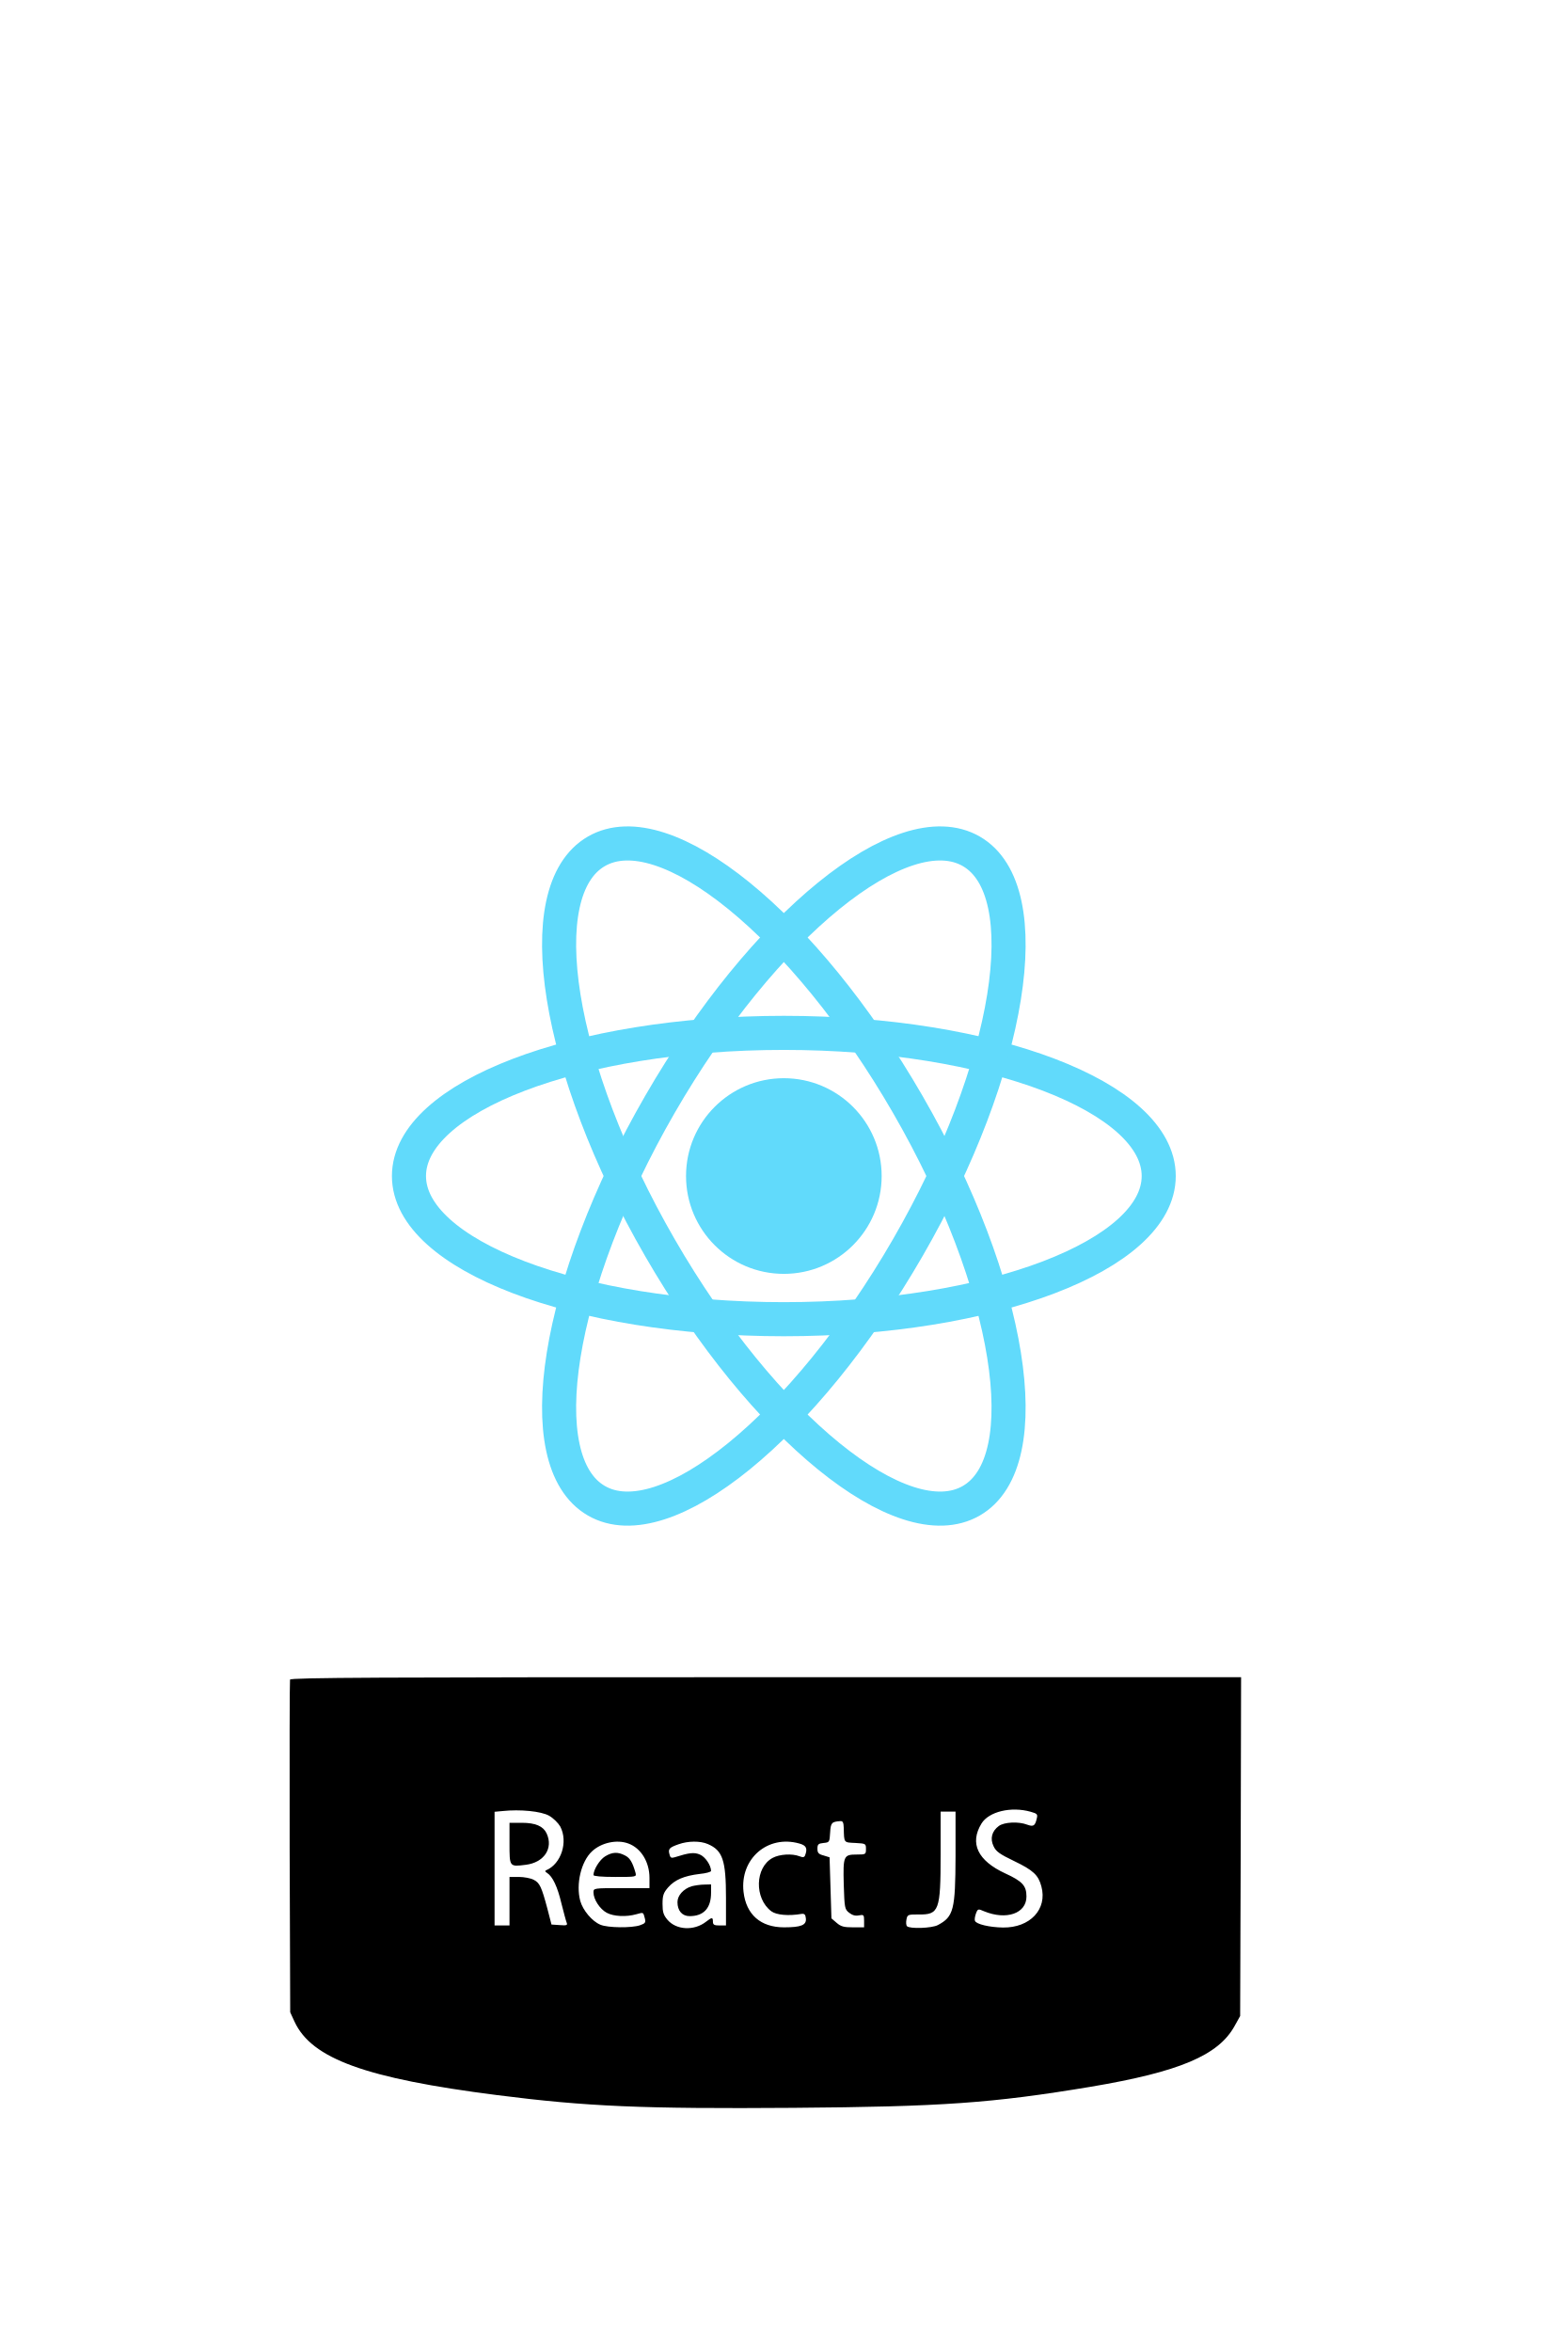
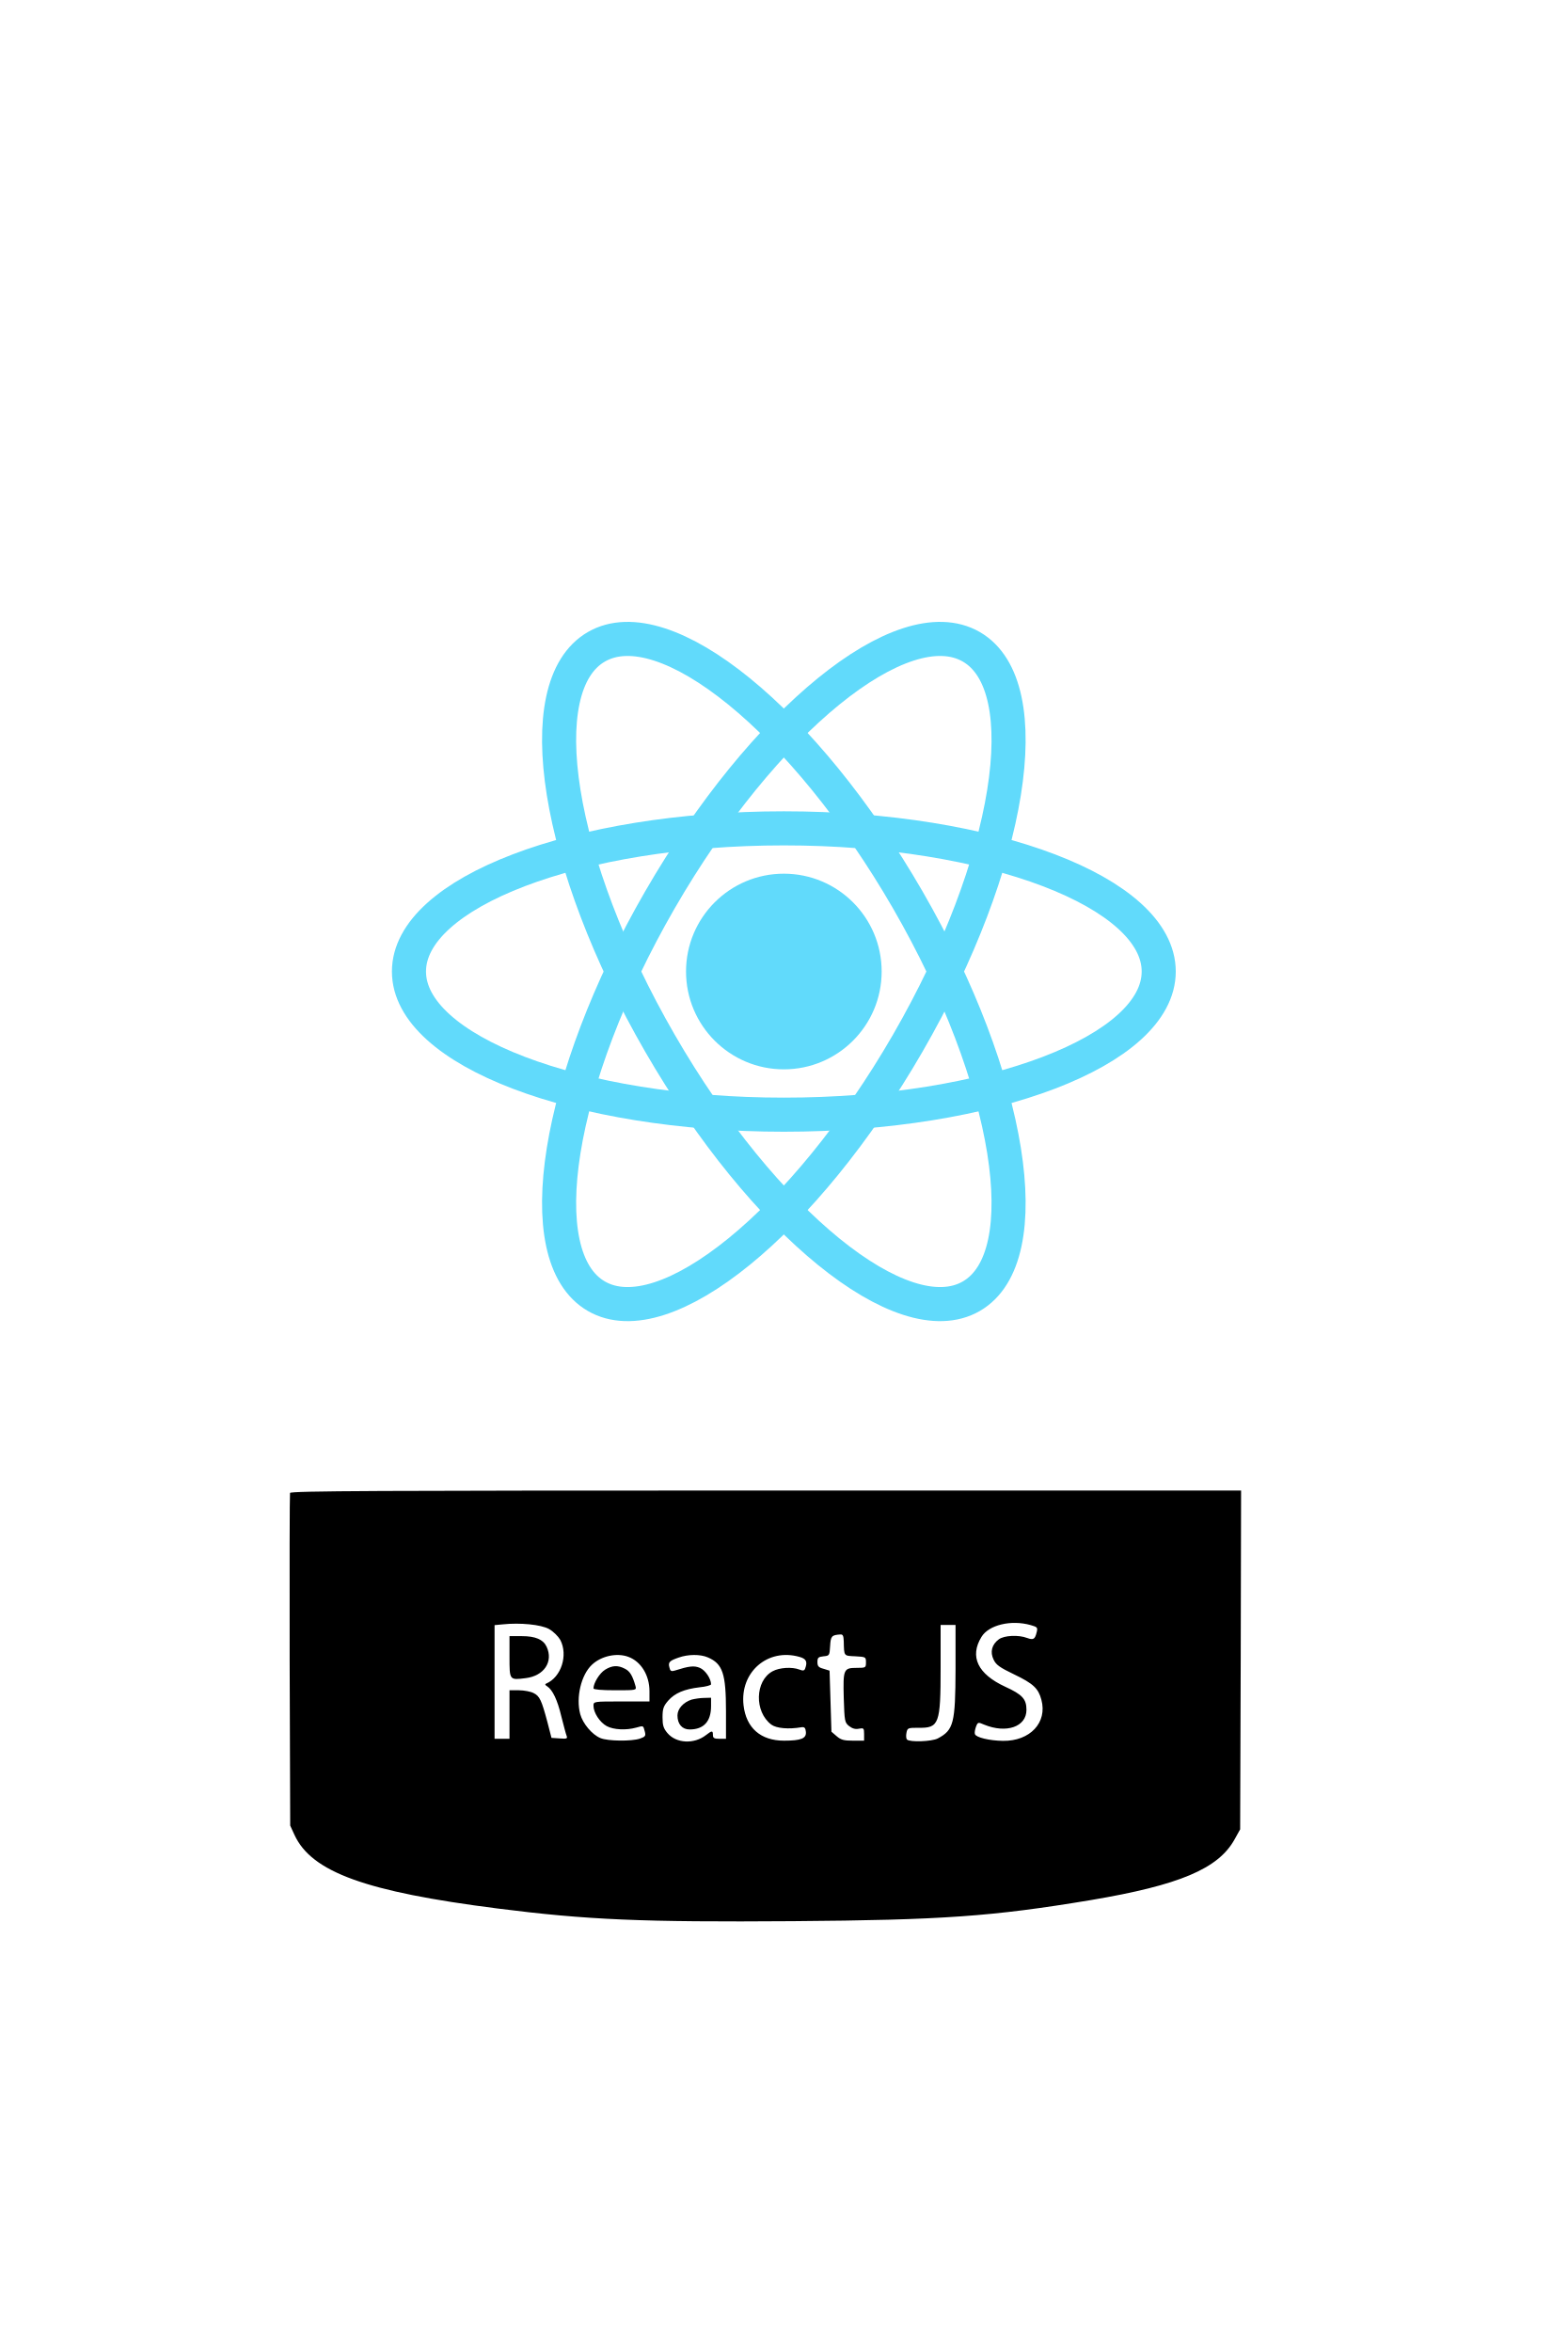
<svg xmlns="http://www.w3.org/2000/svg" version="1.0" width="600" height="900" viewBox="0 0 840 885">
-   <svg viewBox="-11.5 -10.232 23 20.463">
+   <svg viewBox="-11.5 -7.232 23 20.463">
    <circle r="2.05" fill="#61dafb" transform="scale(0.7,0.7)" />
    <g stroke="#61dafb" stroke-width="1" fill="none" transform="scale(0.5,0.5)">
      <ellipse rx="11" ry="4.2" />
      <ellipse rx="11" ry="4.2" transform="rotate(60) " />
      <ellipse rx="11" ry="4.2" transform="rotate(120) " />
    </g>
  </svg>
-   <g transform="translate(-10,1000) scale(0.10,-0.10)" fill="#000000" stroke="none">
+   <g transform="translate(-10,900) scale(0.10,-0.10)" fill="#000000" stroke="none">
    <path d="M1654 2877 c-2 -7 -3 -411 -2 -898 l3 -884 23 -50 c92 -199 381 -304 1087 -394 479 -61 777 -74 1585 -68 796 6 1067 25 1595 113 475 80 683 168 770 325 l30 54 3 908 2 907 -2545 0 c-2082 0 -2547 -2 -2551 -13z m1388 -729 c23 -13 49 -39 60 -58 43 -82 5 -200 -75 -234 -8 -3 -7 -8 5 -15 29 -19 55 -73 76 -162 12 -47 24 -93 28 -103 6 -15 1 -17 -37 -14 l-44 3 -22 85 c-31 116 -41 139 -74 155 -15 8 -51 15 -79 15 l-50 0 0 -130 0 -130 -40 0 -40 0 0 304 0 305 43 4 c94 10 206 -1 249 -25z m2581 21 c35 -10 38 -13 32 -37 -9 -39 -18 -44 -51 -32 -47 18 -123 14 -152 -7 -38 -28 -48 -68 -28 -109 13 -28 33 -42 110 -79 102 -49 130 -75 146 -136 33 -122 -61 -222 -206 -220 -72 1 -144 18 -150 36 -3 6 0 24 5 38 10 27 12 27 44 13 119 -49 227 -12 227 79 0 58 -22 82 -114 124 -147 68 -192 161 -127 267 39 64 159 93 264 63z m-403 -236 c-1 -290 -10 -326 -95 -371 -32 -17 -150 -21 -165 -6 -5 5 -6 21 -3 36 5 26 8 27 64 27 111 -2 119 20 119 321 l0 230 40 0 40 0 0 -237z m-599 150 c2 -82 -1 -78 62 -81 56 -3 57 -4 57 -32 0 -29 -1 -30 -49 -30 -71 0 -74 -7 -70 -161 4 -125 5 -132 29 -151 17 -13 33 -18 52 -14 26 5 28 3 28 -29 l0 -35 -59 0 c-49 0 -65 4 -88 24 l-28 24 -5 164 -5 163 -32 10 c-27 7 -33 14 -33 36 0 24 5 28 33 31 31 3 32 4 35 55 3 53 8 59 55 62 13 1 17 -7 18 -36z m-1154 -84 c68 -25 113 -99 113 -184 l0 -55 -150 0 c-149 0 -150 0 -150 -23 0 -37 34 -89 71 -109 37 -20 105 -23 158 -8 40 11 37 12 46 -21 6 -23 3 -28 -26 -38 -44 -15 -173 -14 -212 3 -44 18 -94 77 -108 128 -24 90 5 211 63 265 50 47 134 65 195 42z m426 -3 c79 -34 97 -86 97 -288 l0 -148 -35 0 c-28 0 -35 4 -35 20 0 25 -5 25 -37 0 -64 -50 -160 -45 -207 11 -21 25 -26 41 -26 84 0 46 5 60 30 89 36 41 86 62 169 72 33 3 61 11 61 16 0 30 -31 76 -60 88 -31 13 -57 10 -136 -15 -17 -5 -23 -2 -27 17 -8 28 0 36 49 53 50 18 116 19 157 1z m490 3 c37 -10 45 -26 31 -63 -4 -11 -11 -13 -31 -5 -39 15 -106 11 -143 -9 -95 -51 -99 -217 -7 -286 27 -20 92 -26 162 -14 15 2 21 -3 23 -24 4 -36 -25 -48 -117 -48 -125 0 -203 68 -217 190 -20 177 129 307 299 259z" />
    <path d="M2830 2000 c0 -127 -1 -126 87 -115 98 12 149 88 112 168 -18 39 -60 57 -133 57 l-66 0 0 -110z" />
    <path d="M3342 1930 c-29 -18 -62 -71 -62 -100 0 -6 43 -10 116 -10 115 0 115 0 109 23 -16 56 -30 79 -56 92 -38 20 -68 19 -107 -5z" />
    <path d="M3806 1770 c-44 -14 -76 -49 -76 -85 0 -46 25 -75 65 -75 76 0 115 43 115 125 l0 45 -37 -1 c-21 0 -51 -5 -67 -9z" />
  </g>
</svg>
